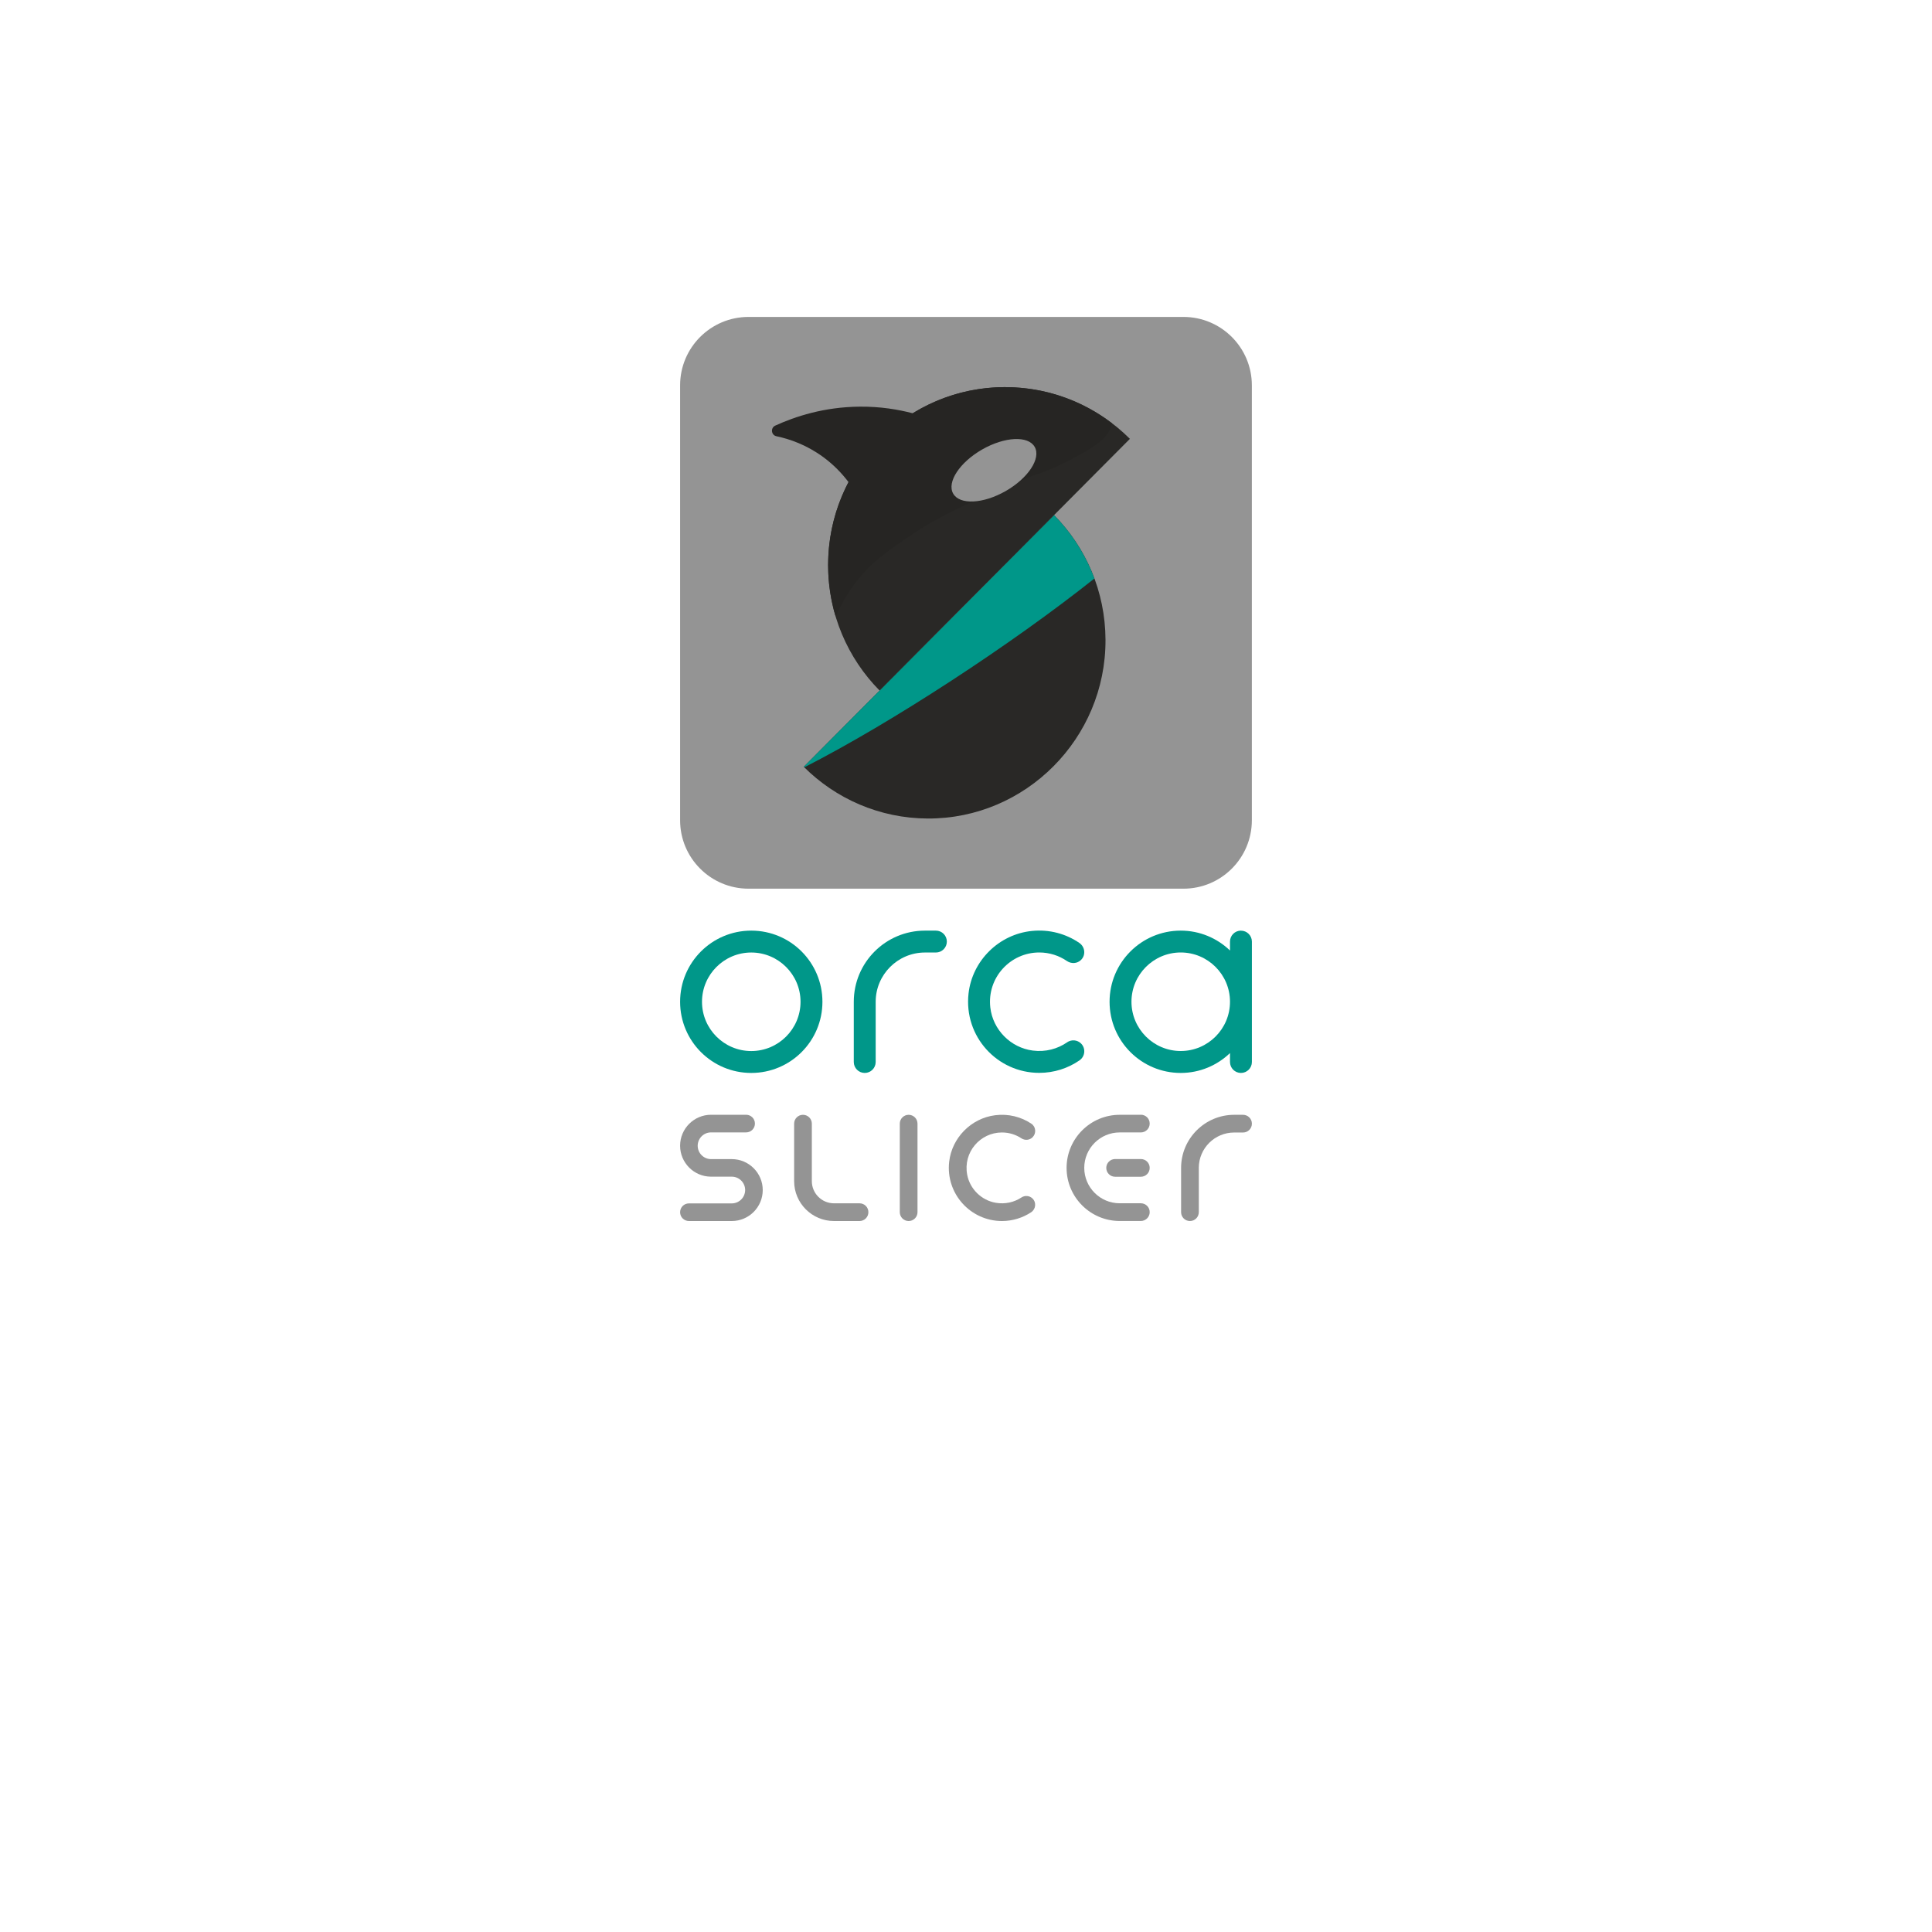
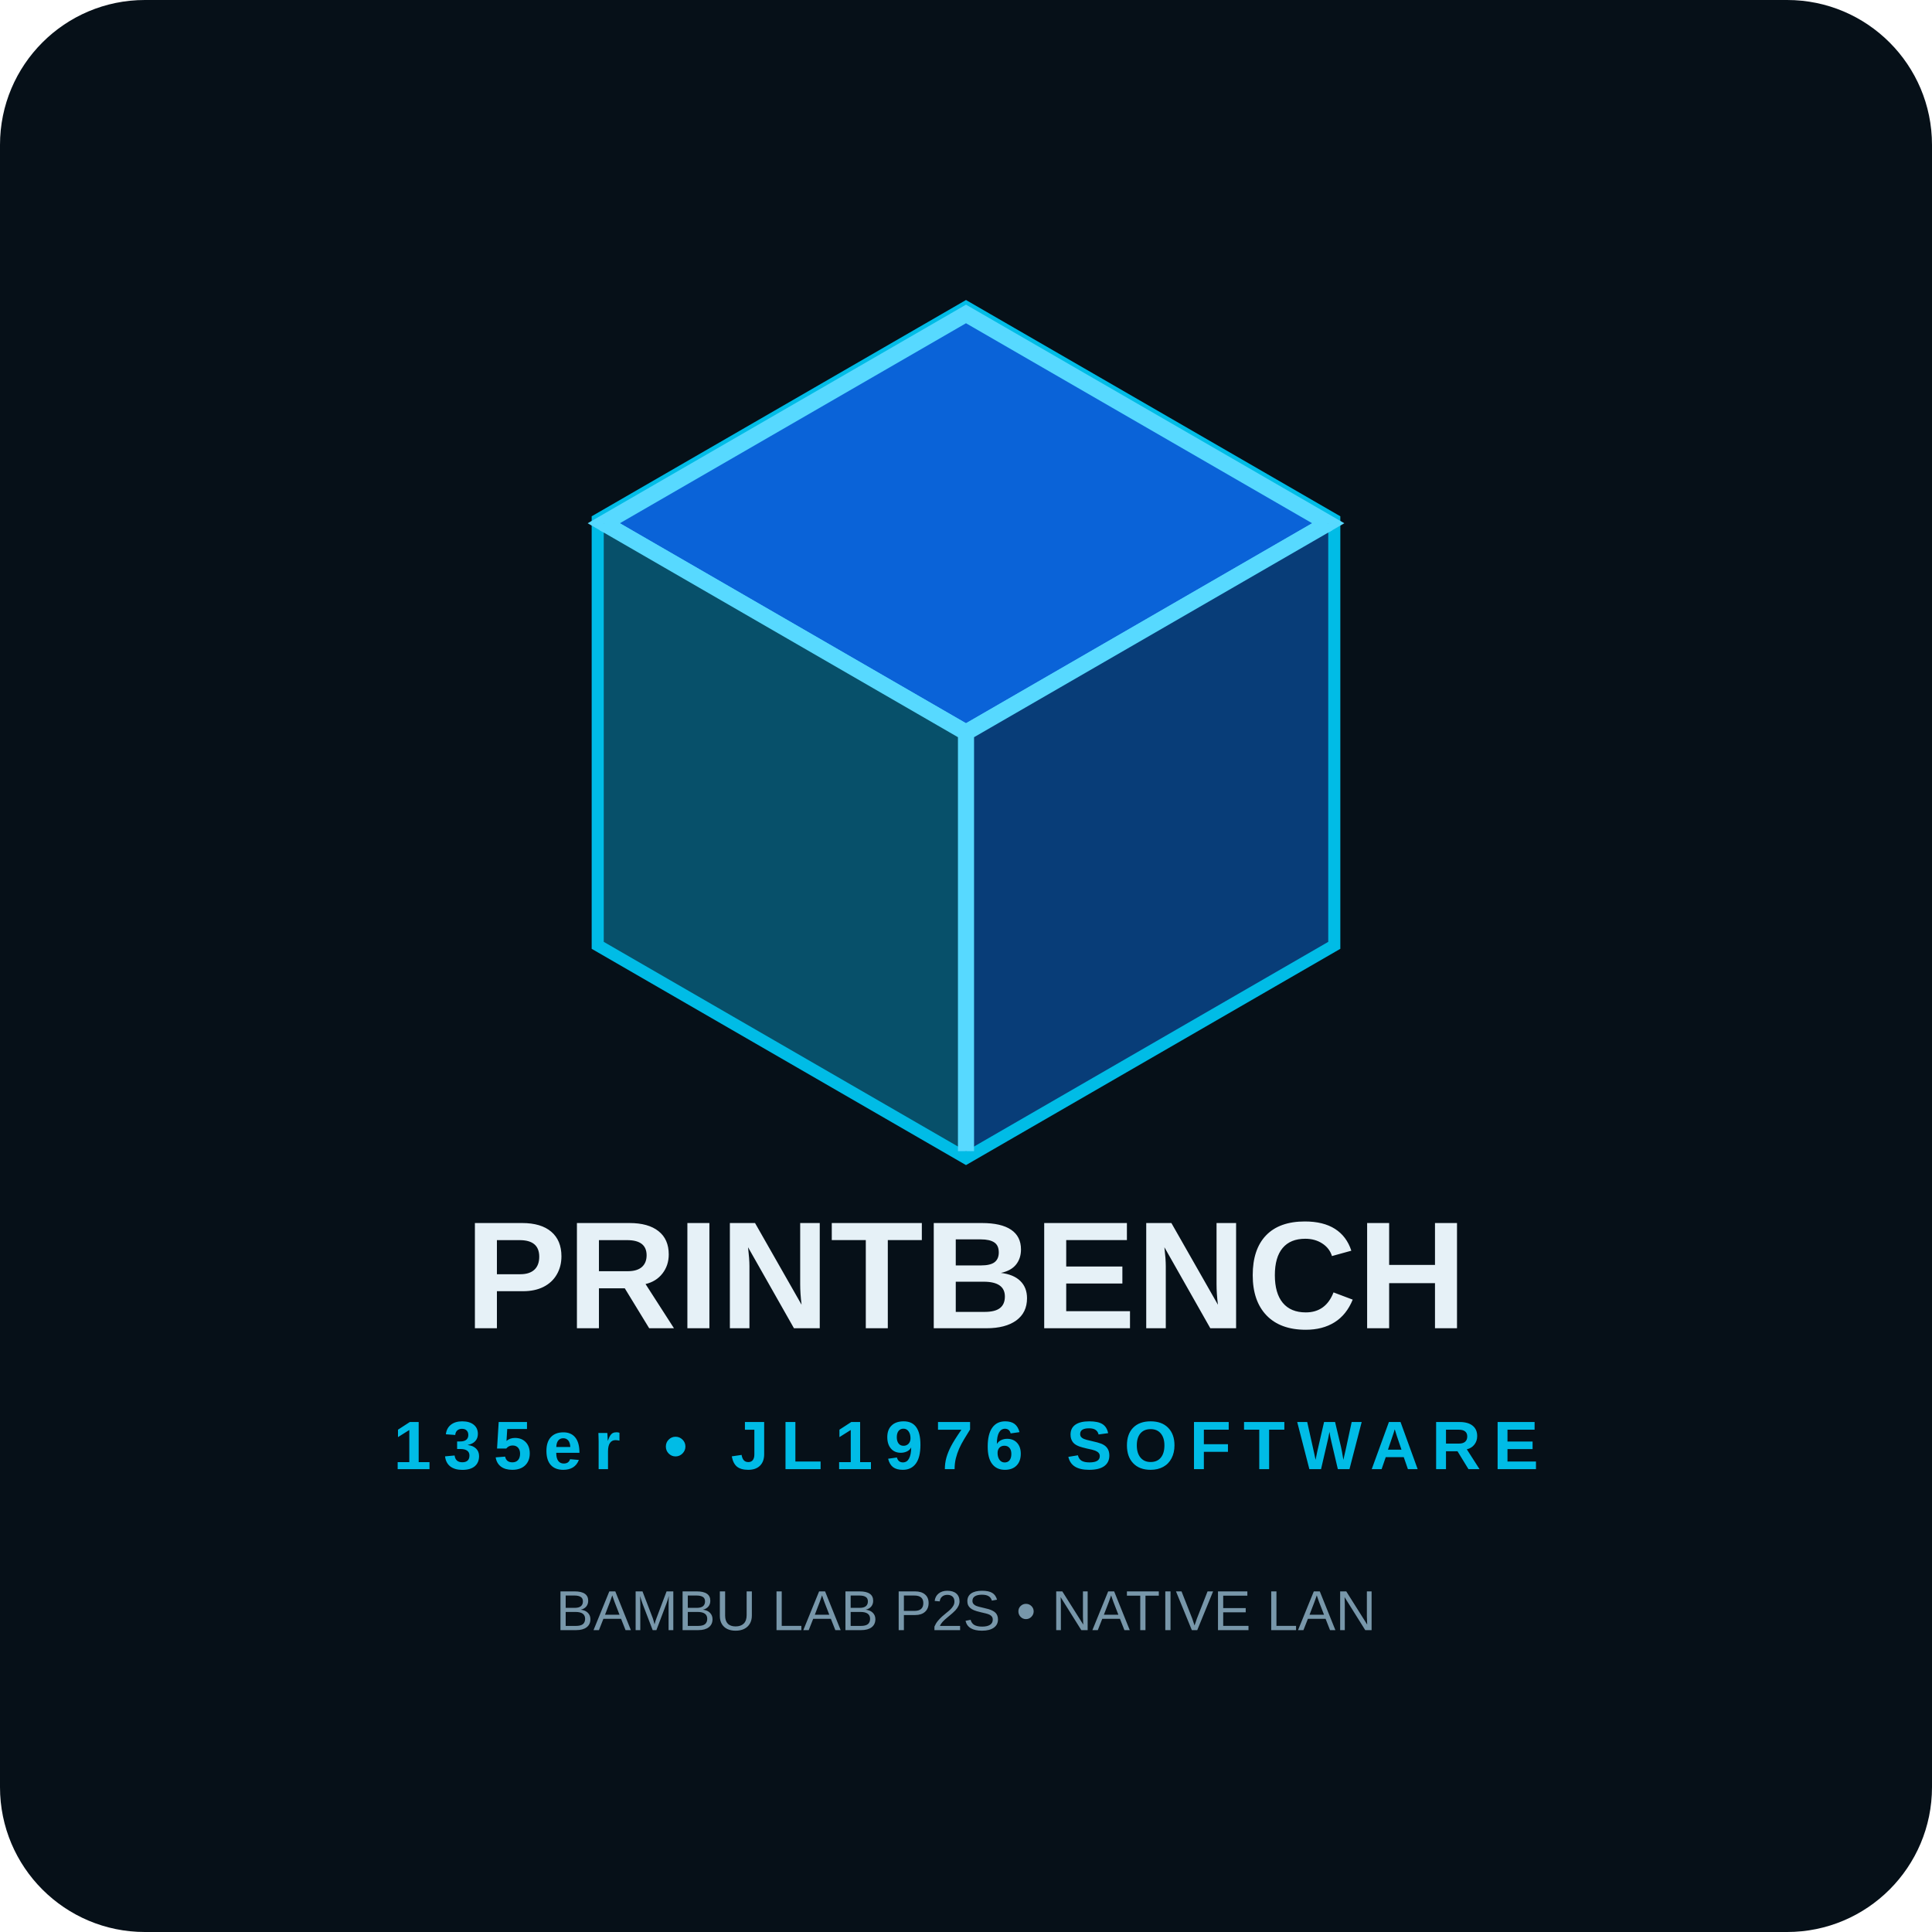
- <svg xmlns="http://www.w3.org/2000/svg" id="a" width="480" height="480" viewBox="0 0 480 480">
-   <g id="b">
-     <rect id="c" x="168.97" y="78.74" width="142.05" height="142.05" rx="17" ry="17" style="fill:#949494;" />
+ <svg xmlns="http://www.w3.org/2000/svg" width="480" height="480" viewBox="0 0 480 480">
+   <rect width="480" height="480" rx="36" fill="#061018" />
+   <g transform="translate(150 78)">
+     <path d="M90 0 180 52 180 156 90 208 0 156 0 52Z" fill="#0a2639" stroke="#00bce6" stroke-width="6" />
+     <path d="M90 0 180 52 90 104 0 52Z" fill="#0a63d8" stroke="#57d9ff" stroke-width="4" />
+     <path d="M90 104 180 52 180 156 90 208Z" fill="#083d78" />
+     <path d="M90 104 0 52 0 156 90 208Z" fill="#07506a" />
+     <path d="M90 104V208M0 52l90 52 90-52" fill="none" stroke="#57d9ff" stroke-width="4" />
  </g>
-   <path d="M225.75,276.97c-1.21,0-2.2.98-2.2,2.2v21.99c0,1.21.98,2.2,2.2,2.2s2.2-.98,2.2-2.2v-21.99c0-1.21-.98-2.2-2.2-2.2Z" style="fill:#949494;" />
-   <path d="M283.44,276.97h-5.26c-7.27,0-13.19,5.92-13.19,13.19s5.92,13.19,13.19,13.19h5.26c1.21,0,2.2-.98,2.2-2.2s-.98-2.2-2.2-2.2h-5.26c-4.85,0-8.8-3.95-8.8-8.8s3.95-8.8,8.8-8.8h5.26c1.21,0,2.2-.98,2.2-2.2s-.98-2.2-2.2-2.2Z" style="fill:#949494;" />
-   <path d="M283.44,287.96h-6.39c-1.21,0-2.2.98-2.2,2.2s.98,2.2,2.2,2.2h6.39c1.21,0,2.2-.98,2.2-2.2s-.98-2.2-2.2-2.2Z" style="fill:#949494;" />
-   <path d="M181.81,303.36h-10.65c-1.21,0-2.19-.98-2.19-2.19s.98-2.19,2.19-2.19h10.65c1.83,0,3.32-1.49,3.32-3.32s-1.49-3.32-3.32-3.32h-5.15c-4.24,0-7.69-3.45-7.69-7.69s3.45-7.69,7.69-7.69h8.71c1.21,0,2.19.98,2.19,2.19s-.98,2.19-2.19,2.19h-8.71c-1.83,0-3.32,1.49-3.32,3.32s1.49,3.32,3.32,3.32h5.15c4.24,0,7.69,3.45,7.69,7.69s-3.45,7.69-7.69,7.69Z" style="fill:#949494;" />
-   <g id="d">
-     <path id="e" d="M199.69,190.51c7.91,7.9,18.79,12.8,30.81,12.85,24.33.1,44.25-19.93,44.16-44.4-.05-12.09-4.92-23.03-12.78-30.98l-62.19,62.53Z" style="fill:#292826;" />
-   </g>
-   <g id="f">
-     <path id="g" d="M261.88,127.98l-62.19,62.53s.09.09.13.13c21.79-11.11,51.62-30.64,72.08-46.91-2.21-5.96-5.66-11.32-10.03-15.75" style="fill:#009789;" />
-   </g>
-   <g id="h">
-     <path id="i" d="M249.72,96.18c-24.29,0-43.97,19.8-43.97,44.22,0,12.16,4.88,23.17,12.78,31.16l62.19-62.53c-7.95-7.94-18.9-12.85-30.99-12.85" style="fill:#292826;" />
-   </g>
-   <g id="j">
-     <path id="k" d="M249.72,96.18c-8.41,0-16.27,2.38-22.95,6.5-3.58-.94-8.02-1.69-13.12-1.65-8.89.06-16.12,2.46-21.04,4.71-1.22.56-1.02,2.37.29,2.64,3.23.68,7.49,2.12,11.7,5.23,2.66,1.96,4.68,4.14,6.21,6.17-3.23,6.16-5.07,13.17-5.07,20.62,0,4.44.65,8.73,1.87,12.78,1.86-4.12,3.81-6.88,4.44-7.74,4.04-5.55,8.31-8.44,14.62-12.7,4.65-3.14,11.1-6.83,29.65-14.45,0,0,5.8-1.63,13.58-6.26,3.1-1.84,5.46-3.58,6.21-6.31.05-.19.1-.38.14-.57-7.38-5.62-16.57-8.96-26.53-8.96" style="fill:#262523;" />
-   </g>
-   <g id="l">
-     <path id="m" d="M257.07,111.04c1.61,2.85-1.62,7.76-7.21,10.96-5.6,3.2-11.44,3.48-13.05.63-1.61-2.85,1.62-7.76,7.21-10.96,5.6-3.2,11.44-3.48,13.05-.63" style="fill:#949494;" />
-   </g>
-   <path d="M253.77,297.51c-1.78,1.17-4,1.72-6.36,1.32-3.57-.6-6.46-3.44-7.12-7-1.03-5.58,3.24-10.47,8.64-10.47,1.78,0,3.44.53,4.83,1.45.88.58,2.04.48,2.78-.26h0c.97-.97.84-2.6-.29-3.36-2.53-1.7-5.68-2.54-9.04-2.11-5.94.76-10.71,5.6-11.39,11.55-.9,7.96,5.33,14.73,13.11,14.73,2.67,0,5.15-.8,7.23-2.16,1.18-.78,1.38-2.42.38-3.42h0c-.74-.74-1.9-.85-2.77-.27Z" style="fill:#949494;" />
-   <path d="M213.55,298.96h-6.35c-3.03,0-5.5-2.47-5.5-5.5v-14.29c0-1.21-.98-2.2-2.2-2.2s-2.2.98-2.2,2.2v14.29c0,5.46,4.44,9.9,9.9,9.9h6.35c1.21,0,2.2-.98,2.2-2.2s-.98-2.2-2.2-2.2Z" style="fill:#949494;" />
-   <path d="M308.83,281.37h-2.2c-4.82,0-8.75,3.9-8.79,8.72v11.07c0,1.21-.98,2.2-2.2,2.2s-2.2-.98-2.2-2.2v-11.07c.04-7.24,5.94-13.12,13.19-13.12h2.2c1.21,0,2.2.98,2.2,2.2s-.98,2.2-2.2,2.2Z" style="fill:#949494;" />
-   <path d="M186.65,236.65c6.75,0,12.24,5.49,12.24,12.24s-5.49,12.24-12.24,12.24-12.24-5.49-12.24-12.24,5.49-12.24,12.24-12.24M186.65,231.21c-9.76,0-17.68,7.91-17.68,17.68s7.91,17.68,17.68,17.68,17.68-7.91,17.68-17.68-7.91-17.68-17.68-17.68h0Z" style="fill:#009789;" />
-   <path d="M308.31,231.21c-1.5,0-2.72,1.22-2.72,2.72v2.22c-3.18-3.05-7.48-4.94-12.24-4.94-9.76,0-17.68,7.91-17.68,17.68s7.91,17.68,17.68,17.68c4.75,0,9.06-1.89,12.24-4.94v2.22c0,1.5,1.22,2.72,2.72,2.72s2.72-1.22,2.72-2.72v-29.91c0-1.5-1.22-2.72-2.72-2.72ZM293.35,261.12c-6.75,0-12.24-5.49-12.24-12.24s5.49-12.24,12.24-12.24,12.24,5.49,12.24,12.24-5.49,12.24-12.24,12.24Z" style="fill:#009789;" />
-   <path d="M232.52,231.21h-2.72c-9.76,0-17.68,7.91-17.68,17.68v14.96c0,1.5,1.22,2.72,2.72,2.72s2.72-1.22,2.72-2.72v-14.96c0-6.75,5.49-12.24,12.24-12.24h0s2.72,0,2.72,0c1.5,0,2.72-1.22,2.72-2.72s-1.22-2.72-2.72-2.72Z" style="fill:#009789;" />
-   <path d="M265.11,258.97c-2.37,1.63-5.34,2.45-8.51,2.04-5.51-.7-9.94-5.19-10.56-10.71-.84-7.38,4.94-13.66,12.16-13.66,2.55,0,4.91.78,6.87,2.12,1.1.75,2.57.67,3.52-.28h0c1.22-1.22.99-3.23-.43-4.21-3.29-2.25-7.39-3.42-11.77-2.98-8.19.81-14.84,7.37-15.76,15.55-1.19,10.67,7.13,19.71,17.56,19.71,3.71,0,7.15-1.14,10-3.1,1.41-.97,1.61-2.98.4-4.19h0c-.93-.93-2.39-1.05-3.48-.3Z" style="fill:#009789;" />
+   <text x="240" y="330" text-anchor="middle" font-family="Segoe UI,Arial,sans-serif" font-size="38" font-weight="700" fill="#e6f1f7">PRINTBENCH</text>
+   <text x="240" y="365" text-anchor="middle" font-family="Segoe UI,Arial,sans-serif" font-size="17" font-weight="600" letter-spacing="3" fill="#00bce6">135er • JL1976 SOFTWARE</text>
+   <text x="240" y="405" text-anchor="middle" font-family="Segoe UI,Arial,sans-serif" font-size="14" fill="#7897aa">BAMBU LAB P2S • NATIVE LAN</text>
</svg>
